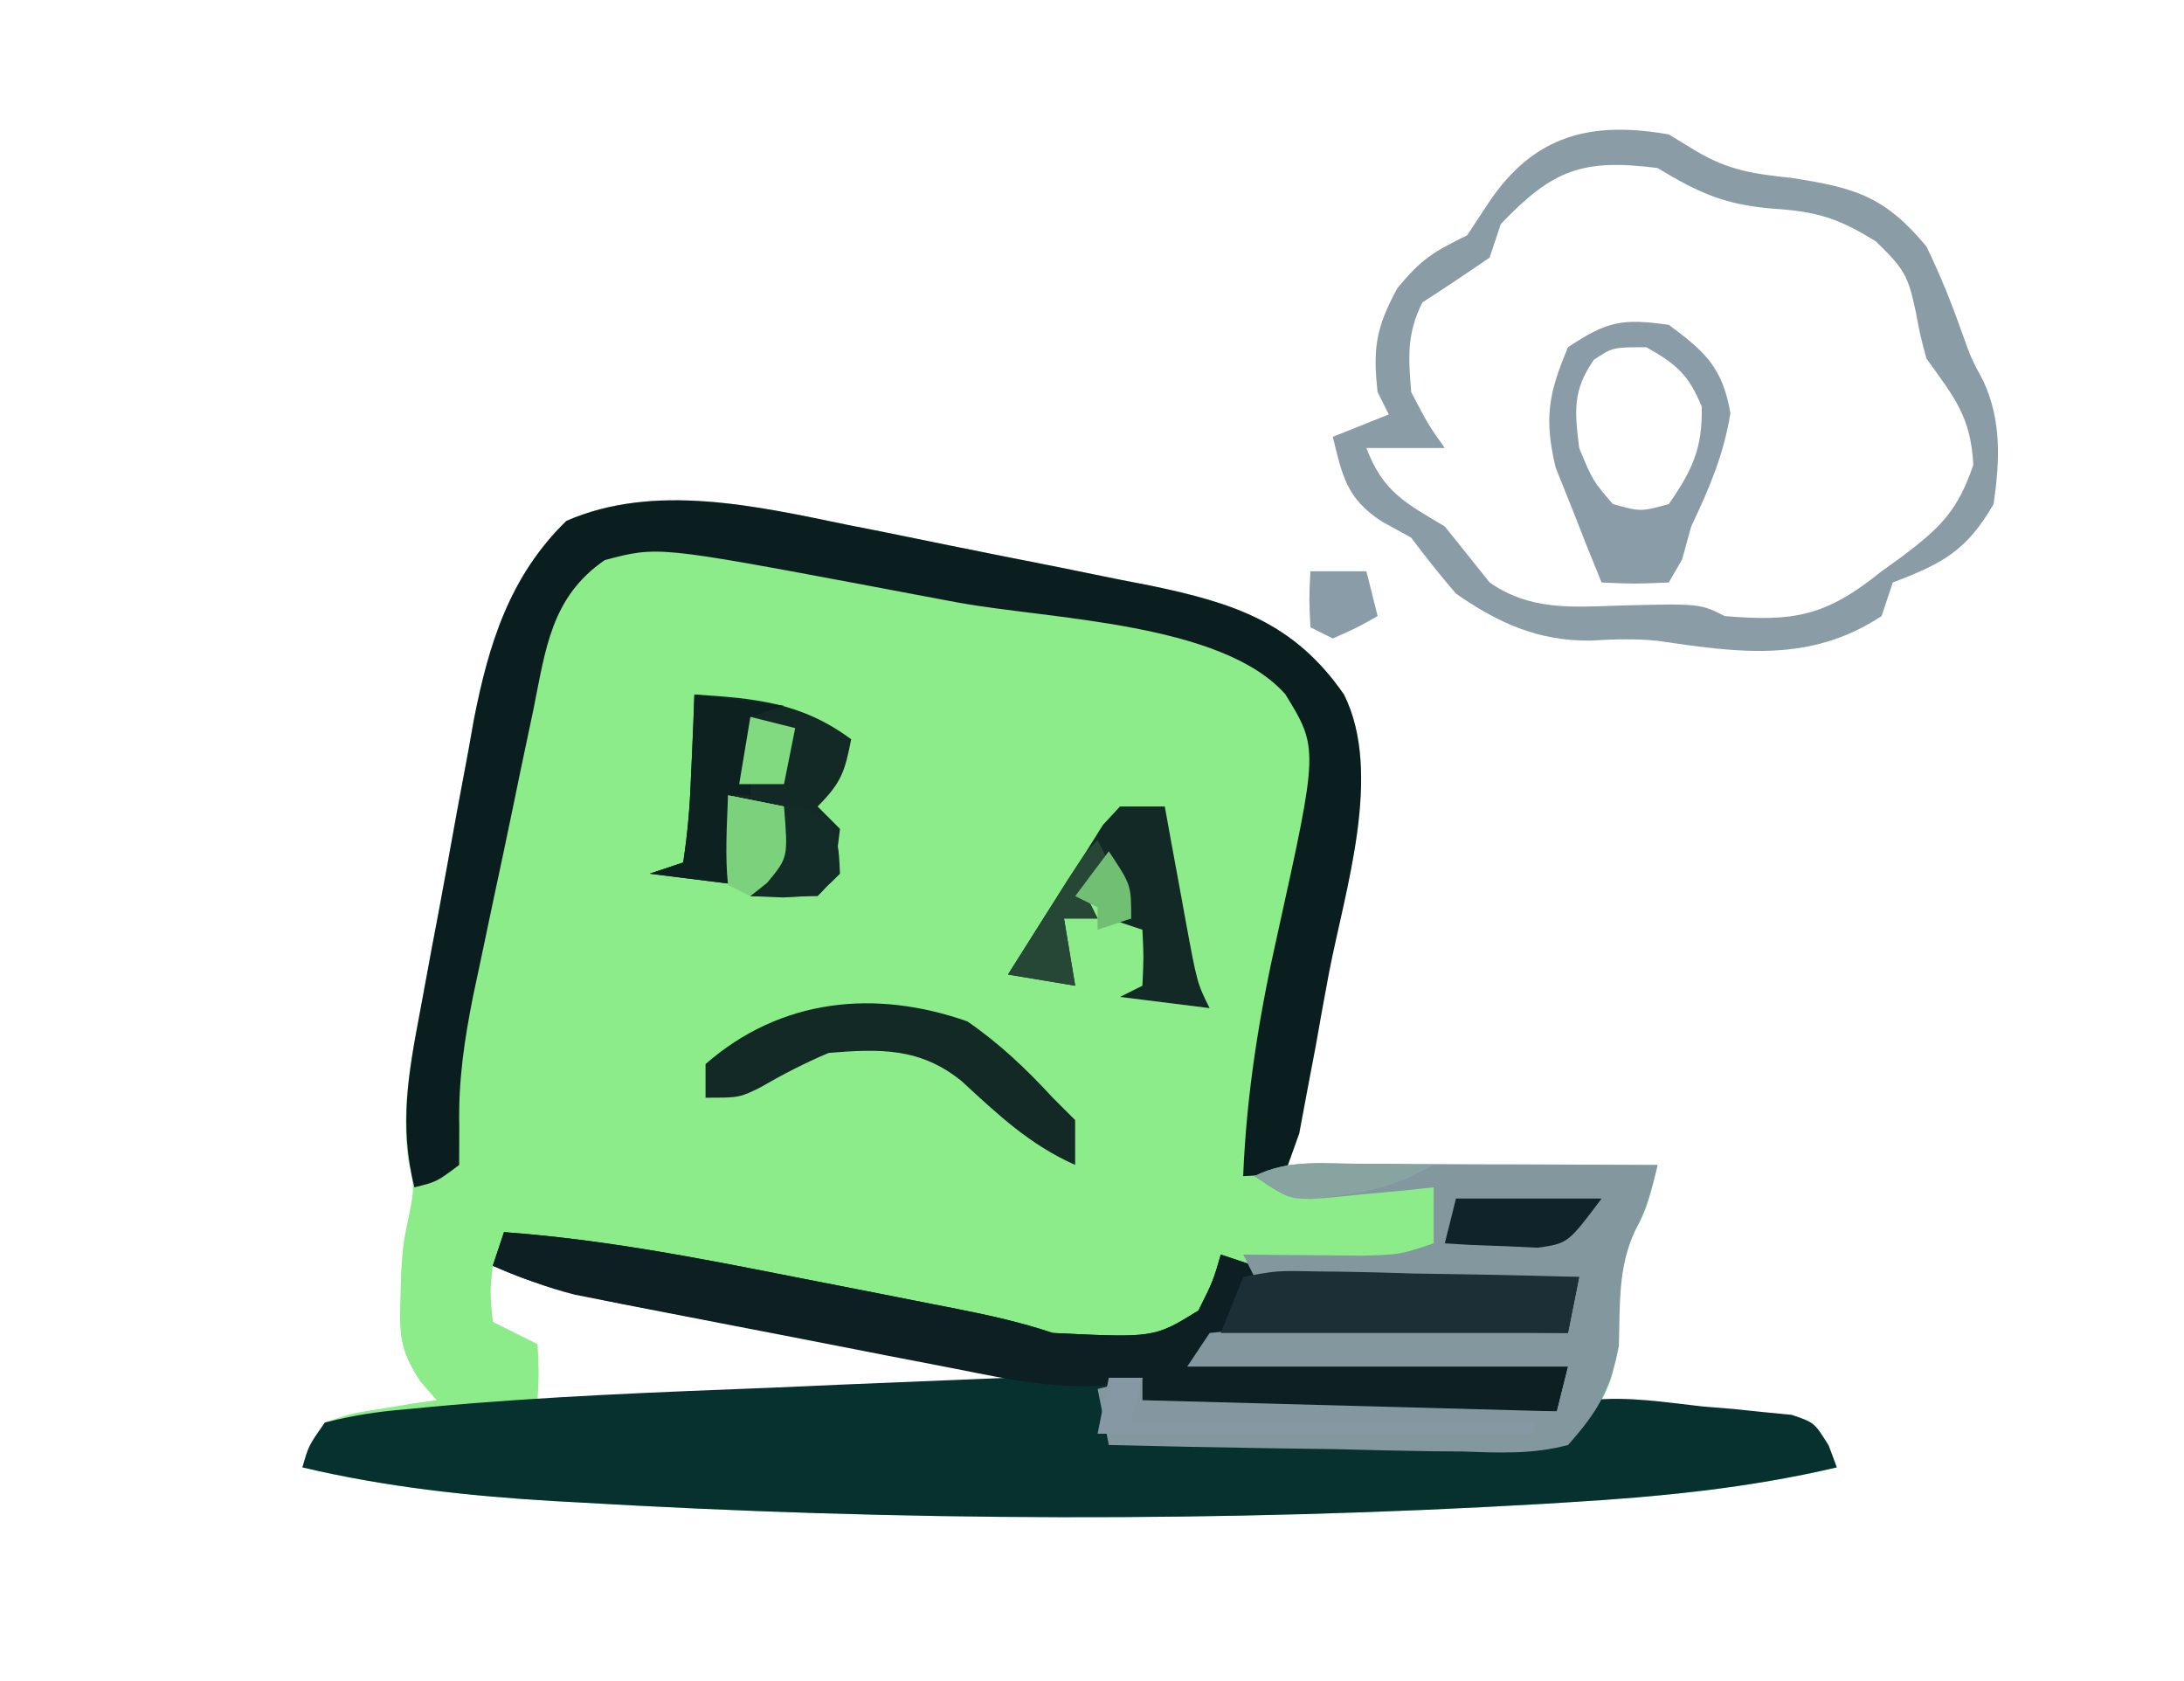
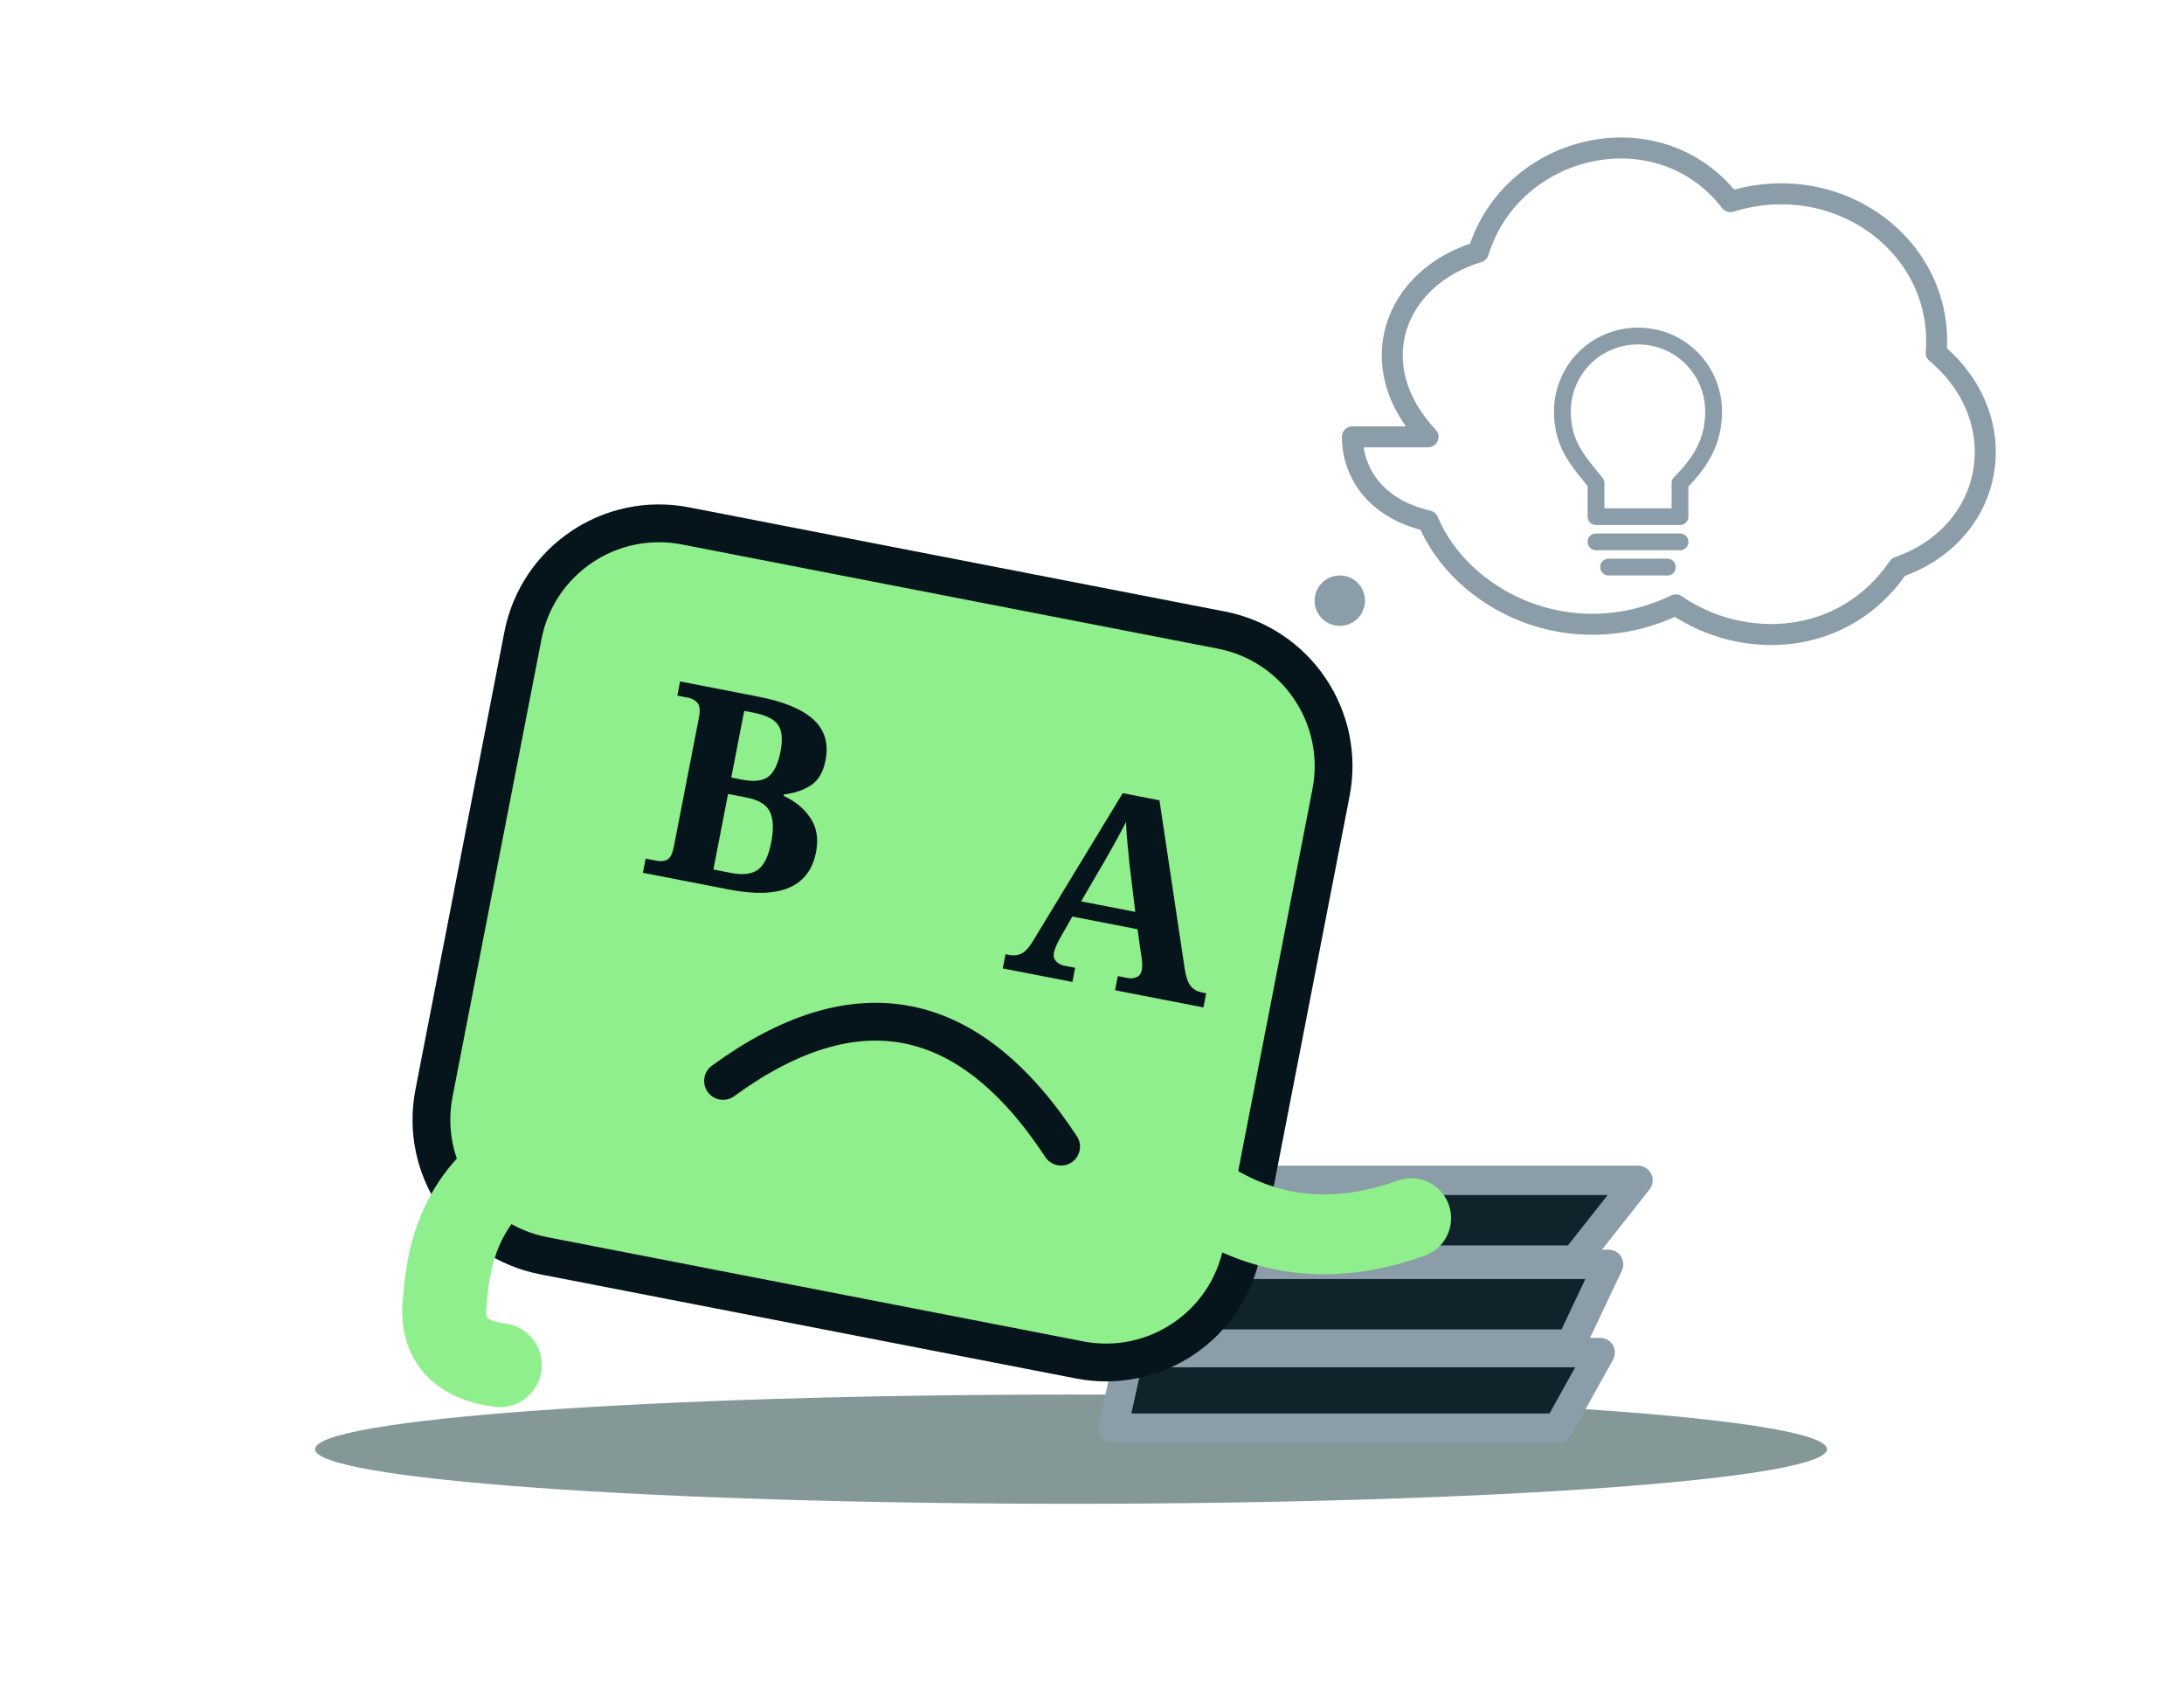
- <svg xmlns="http://www.w3.org/2000/svg" viewBox="0 0 195 150" fill="none">
-   <path d="M0 0 C0.97 0.19 1.94 0.39 2.94 0.58 C4.97 0.99 6.99 1.4 9.02 1.82 C12.11 2.45 15.21 3.06 18.31 3.67 C20.29 4.07 22.27 4.47 24.25 4.88 C25.17 5.06 26.09 5.24 27.03 5.42 C34.42 6.96 39.83 8.69 44.29 15.14 C48.06 22.67 43.88 34.42 42.29 42.2 C41.3 47.13 40.31 52.06 39.29 57.14 C50.18 57.14 61.07 57.14 72.29 57.14 C71.29 61.14 71.29 61.14 70.27 63.04 C69.05 65.66 68.91 67.89 68.73 70.76 C68.39 75.94 68.39 75.94 67.29 78.14 C67.86 78.18 68.42 78.22 69.01 78.26 C71.56 78.45 74.11 78.67 76.67 78.89 C77.56 78.95 78.45 79.01 79.36 79.07 C80.21 79.15 81.06 79.23 81.94 79.31 C82.73 79.37 83.51 79.43 84.32 79.5 C86.29 80.14 86.29 80.14 87.56 82.19 C87.81 82.83 88.05 83.47 88.29 84.14 C80.33 86.01 72.45 86.77 64.29 87.26 C63.61 87.3 62.92 87.35 62.21 87.39 C33.5 89.07 4.5 88.95 -24.21 87.26 C-24.89 87.22 -25.58 87.18 -26.28 87.14 C-33.9 86.69 -41.27 85.9 -48.71 84.14 C-47.86 82.19 -47.86 82.19 -46.71 80.14 C-44.32 79.31 -44.32 79.31 -41.58 78.89 C-40.67 78.74 -39.76 78.59 -38.82 78.43 C-38.13 78.34 -37.43 78.24 -36.71 78.14 C-37.2 77.58 -37.69 77.02 -38.19 76.45 C-39.96 73.74 -40.06 72.39 -39.96 69.2 C-39.93 68.32 -39.91 67.44 -39.88 66.53 C-39.71 64.14 -39.71 64.14 -39.14 61.39 C-38.71 59.14 -38.71 59.14 -39.27 56.6 C-39.85 51.98 -39.06 47.98 -38.2 43.43 C-38.03 42.5 -37.86 41.57 -37.68 40.62 C-37.32 38.66 -36.96 36.71 -36.58 34.75 C-36.02 31.78 -35.49 28.81 -34.95 25.83 C-34.6 23.93 -34.24 22.02 -33.88 20.11 C-33.73 19.23 -33.57 18.35 -33.41 17.45 C-32.08 10.63 -30.2 4.57 -25.14 -0.36 C-17.28 -3.79 -8.15 -1.68 0 0 Z M-31.71 66.14 C-31.96 68.51 -31.96 68.51 -31.71 71.14 C-31.38 71.3 -31.38 71.3 -29.71 72.14 C-29.05 72.47 -28.39 72.8 -27.71 73.14 C-27.58 75.7 -27.58 75.7 -27.71 78.14 C-11.69 78.33 4.29 77.73 20.29 77.14 C20.29 76.81 20.29 76.48 20.29 76.14 C19.72 76.03 19.14 75.92 18.54 75.8 C12.52 74.65 6.51 73.5 0.49 72.35 C-1.76 71.92 -4 71.49 -6.25 71.06 C-9.48 70.44 -12.71 69.82 -15.94 69.2 C-16.94 69.01 -17.94 68.82 -18.97 68.62 C-19.92 68.44 -20.86 68.26 -21.82 68.08 C-22.65 67.92 -23.47 67.76 -24.32 67.6 C-26.79 67.12 -29.25 66.63 -31.71 66.14 Z " fill="#8DEC8A" transform="translate(75.70703,46.86328)" />
-   <path d="M0 0 C8.8 0.64 17.33 2.3 25.97 4.01 C28.46 4.5 30.94 4.99 33.43 5.47 C35.01 5.78 36.6 6.09 38.18 6.41 C38.55 6.48 38.55 6.48 40.43 6.85 C43.36 7.43 46.16 8.05 49 9 C58.05 9.44 58.05 9.44 62 7 C63.31 4.37 63.31 4.37 64 2 C64.99 2.33 65.98 2.66 67 3 C69.21 3.15 71.42 3.25 73.64 3.32 C74.94 3.36 76.23 3.4 77.57 3.44 C78.94 3.48 80.32 3.52 81.69 3.56 C83.07 3.61 84.45 3.65 85.84 3.69 C89.23 3.8 92.61 3.9 96 4 C95.67 5.65 95.34 7.3 95 9 C94.52 9.01 94.52 9.01 92.08 9.08 C88.51 9.17 84.95 9.27 81.38 9.37 C79.84 9.42 78.29 9.46 76.75 9.5 C74.53 9.55 72.31 9.62 70.1 9.68 C69.4 9.7 68.71 9.72 67.99 9.73 C63.11 9.89 63.11 9.89 62 11 C67.44 11.16 67.44 11.16 95 12 C94.67 13.32 94.34 14.64 94 16 C81.46 16 68.92 16 56 16 C56.33 15.01 56.66 14.02 57 13 C56.01 13.33 55.02 13.66 54 14 C54 15.32 54 16.64 54 18 C59.8 18.07 65.6 18.13 71.41 18.16 C73.38 18.18 75.36 18.2 77.33 18.23 C80.17 18.26 83 18.28 85.84 18.29 C86.72 18.31 87.61 18.32 88.52 18.34 C88.93 18.34 88.93 18.34 91.01 18.34 C91.37 18.34 91.37 18.34 93.2 18.36 C95 18 95 18 97 15 C100.34 14.64 103.67 15.19 107 15.56 C107.46 15.6 107.46 15.6 109.81 15.79 C110.7 15.88 111.59 15.97 112.5 16.07 C112.91 16.11 112.91 16.11 114.97 16.31 C117 17 117 17 118.28 19.06 C118.4 19.38 118.4 19.38 119 21 C111.04 22.87 103.15 23.63 95 24.12 C94.31 24.17 93.63 24.21 92.92 24.25 C64.21 25.93 35.2 25.81 6.5 24.12 C5.82 24.09 5.13 24.05 4.42 24.01 C-3.2 23.55 -10.56 22.76 -18 21 C-17.45 19.07 -17.45 19.07 -16 17 C-13.49 16.36 -11.37 16.03 -8.82 15.82 C-8.07 15.75 -7.33 15.67 -6.56 15.6 C3.62 14.66 13.85 14.28 24.06 13.88 C26.1 13.79 28.15 13.7 30.19 13.61 C35.13 13.4 40.06 13.2 45 13 C43.78 12.77 42.57 12.54 41.32 12.3 C36.8 11.43 32.28 10.56 27.76 9.69 C25.8 9.32 23.85 8.94 21.89 8.57 C19.08 8.03 16.27 7.49 13.46 6.95 C12.59 6.78 11.71 6.62 10.82 6.45 C6.68 5.64 2.86 4.78 -1 3 C-0.67 2.01 -0.34 1.02 0 0 Z " fill="#07312F" transform="translate(45,110)" />
-   <path d="M0 0 C0.97 0.19 1.94 0.39 2.94 0.58 C4.97 0.99 6.99 1.4 9.02 1.82 C12.11 2.45 15.21 3.06 18.31 3.67 C20.29 4.07 22.27 4.47 24.25 4.88 C25.17 5.06 26.09 5.24 27.03 5.42 C34.42 6.96 39.83 8.69 44.29 15.14 C47.8 22.16 44.38 32.6 42.95 40.01 C42.54 42.16 42.16 44.31 41.78 46.47 C41.52 47.84 41.26 49.21 41 50.57 C40.88 51.19 40.88 51.19 40.3 54.32 C39.97 55.25 39.63 56.18 39.29 57.14 C37.19 58.05 37.19 58.05 35.29 58.14 C35.59 50.73 36.73 43.72 38.36 36.51 C42.02 19.94 42.02 19.94 39.05 15.11 C33.34 8.69 18.06 8.44 9.78 6.92 C7.23 6.45 4.69 5.96 2.14 5.48 C-17 1.89 -17 1.89 -21.71 3.14 C-26.49 6.42 -26.99 11.08 -28.07 16.43 C-28.26 17.34 -28.45 18.25 -28.65 19.18 C-29.06 21.1 -29.46 23.02 -29.85 24.94 C-30.45 27.87 -31.08 30.78 -31.7 33.7 C-32.1 35.57 -32.49 37.44 -32.88 39.31 C-33.06 40.17 -33.25 41.04 -33.44 41.93 C-34.24 45.91 -34.79 49.59 -34.7 53.66 C-34.7 54.81 -34.7 55.95 -34.71 57.14 C-36.71 58.64 -36.71 58.64 -38.71 59.14 C-40.09 53.57 -39.24 48.95 -38.2 43.43 C-38.03 42.5 -37.86 41.57 -37.68 40.62 C-37.32 38.66 -36.96 36.71 -36.58 34.75 C-36.02 31.78 -35.49 28.81 -34.95 25.83 C-34.6 23.93 -34.24 22.02 -33.88 20.11 C-33.73 19.23 -33.57 18.35 -33.41 17.45 C-32.08 10.63 -30.2 4.57 -25.14 -0.36 C-17.28 -3.79 -8.15 -1.68 0 0 Z " fill="#0B1E1F" transform="translate(75.70703,46.86328)" />
-   <path d="M0 0 C8.8 0.64 17.33 2.3 25.97 4.01 C28.46 4.5 30.94 4.99 33.43 5.47 C35.01 5.78 36.6 6.09 38.18 6.41 C38.55 6.48 38.55 6.48 40.43 6.85 C43.36 7.43 46.16 8.05 49 9 C58.05 9.44 58.05 9.44 62 7 C63.31 4.38 63.31 4.38 64 2 C64.99 2.33 65.98 2.66 67 3 C69.21 3.15 71.42 3.25 73.64 3.32 C74.94 3.36 76.23 3.4 77.57 3.44 C78.94 3.48 80.32 3.52 81.69 3.56 C83.07 3.61 84.45 3.65 85.84 3.69 C89.23 3.8 92.61 3.9 96 4 C95.67 5.65 95.34 7.3 95 9 C94.52 9.01 94.52 9.01 92.08 9.08 C88.51 9.17 84.95 9.27 81.38 9.37 C79.84 9.42 78.29 9.46 76.75 9.5 C74.53 9.55 72.31 9.62 70.1 9.68 C69.4 9.7 68.71 9.72 67.99 9.73 C63.11 9.89 63.11 9.89 62 11 C67.44 11.16 67.44 11.16 95 12 C94.67 13.32 94.34 14.64 94 16 C81.46 16 68.92 16 56 16 C56.33 15.01 56.66 14.02 57 13 C56.23 13.2 55.46 13.4 54.67 13.61 C49.64 14.14 45.24 13.18 40.31 12.2 C39.8 12.1 39.8 12.1 37.21 11.6 C35.05 11.19 32.9 10.77 30.74 10.34 C27.45 9.69 24.15 9.06 20.85 8.42 C18.76 8.02 16.66 7.61 14.56 7.2 C14.07 7.1 14.07 7.1 11.58 6.62 C10.66 6.44 9.74 6.26 8.79 6.07 C7.98 5.91 7.18 5.75 6.35 5.59 C3.78 4.95 1.43 4.03 -1 3 C-0.67 2.01 -0.34 1.02 0 0 Z " fill="#0D1F23" transform="translate(45,110)" />
-   <path d="M0 0 C0.38 0 0.38 0 2.28 0 C4.68 0.01 7.09 0.02 9.49 0.04 C11.12 0.04 12.75 0.04 14.38 0.05 C18.38 0.06 22.37 0.08 26.37 0.1 C25.86 2.27 25.4 4.04 24.33 6.01 C22.81 9.31 23.02 12.66 22.91 16.25 C22.17 20.16 21.03 22.11 18.37 25.1 C15.24 25.94 12.22 25.8 9.01 25.68 C8.56 25.68 8.56 25.68 6.27 25.66 C3.38 25.62 0.5 25.55 -2.38 25.47 C-4.34 25.44 -6.3 25.42 -8.25 25.39 C-13.05 25.32 -17.84 25.22 -22.63 25.1 C-22.96 23.45 -23.29 21.8 -23.63 20.1 C-22.31 19.77 -20.99 19.44 -19.63 19.1 C-19.63 19.76 -19.63 20.42 -19.63 21.1 C-13.53 21.26 -13.53 21.26 17.37 22.1 C17.7 20.78 18.03 19.46 18.37 18.1 C7.15 18.1 -4.07 18.1 -15.63 18.1 C-14.97 17.11 -14.31 16.12 -13.63 15.1 C-11.15 14.83 -8.92 14.75 -6.44 14.8 C-6.08 14.81 -6.08 14.81 -4.29 14.82 C-2.03 14.83 0.23 14.87 2.49 14.91 C4.02 14.93 5.56 14.94 7.09 14.95 C10.85 14.98 14.61 15.04 18.37 15.1 C18.7 13.45 19.03 11.8 19.37 10.1 C18.49 10.11 17.62 10.12 16.72 10.13 C13.49 10.16 10.26 10.19 7.03 10.21 C5.63 10.22 4.23 10.23 2.83 10.25 C0.82 10.27 -1.18 10.28 -3.19 10.29 C-4.4 10.3 -5.61 10.31 -6.86 10.32 C-7.32 10.29 -7.32 10.29 -9.63 10.1 C-9.96 9.44 -10.29 8.78 -10.63 8.1 C-10.14 8.1 -10.14 8.1 -7.68 8.13 C-6.4 8.14 -5.13 8.15 -3.82 8.16 C-3.19 8.17 -3.19 8.17 0.01 8.2 C3.37 8.1 3.37 8.1 6.37 7.1 C6.37 5.45 6.37 3.8 6.37 2.1 C5.46 2.19 4.56 2.29 3.63 2.39 C2.45 2.5 1.27 2.61 0.05 2.72 C-1.12 2.84 -2.29 2.95 -3.5 3.07 C-6.63 3.1 -6.63 3.1 -9.63 1.1 C-6.57 -0.44 -3.36 -0.02 0 0 Z " fill="#83979F" transform="translate(121.6328,103.9023)" />
-   <path d="M0 0 C0.8 0.48 1.59 0.97 2.41 1.47 C5.37 3.22 7.54 3.52 10.94 3.88 C16.65 4.76 19.28 5.53 23 10 C24.21 12.49 25.22 14.98 26.14 17.6 C27 20 27 20 28.09 22.03 C29.73 25.57 29.55 29.19 29 33 C26.6 37.18 24.38 38.34 20 40 C19.67 40.99 19.34 41.98 19 43 C12.57 47.23 6.2 46.26 -1 45.21 C-3.05 45 -4.95 45.07 -7 45.19 C-11.65 45.24 -15.21 43.63 -19 41 C-20.39 39.38 -21.73 37.71 -23 36 C-23.87 35.53 -24.73 35.05 -25.62 34.56 C-28.76 32.5 -29.13 30.56 -30 27 C-28.35 26.34 -26.7 25.68 -25 25 C-25.33 24.34 -25.66 23.68 -26 23 C-26.44 19.09 -26.14 17.25 -24.25 13.75 C-22.04 11.05 -20.97 10.48 -18 9 C-17.36 8.03 -16.72 7.06 -16.06 6.06 C-12.02 0.05 -6.96 -1.22 0 0 Z M-15 8 C-15.33 8.99 -15.66 9.98 -16 11 C-17.98 12.36 -19.98 13.7 -22 15 C-23.41 17.82 -23.25 19.87 -23 23 C-21.5 25.88 -21.5 25.88 -20 28 C-22.31 28 -24.62 28 -27 28 C-25.52 31.91 -23.51 32.91 -20 35 C-18.66 36.66 -17.33 38.33 -16 40 C-12.37 42.53 -8.62 42.2 -4.38 42.06 C2.76 41.88 2.76 41.88 5 43 C11.19 43.52 14.03 43.02 19 39 C19.62 38.55 20.25 38.11 20.89 37.64 C24.26 35.09 25.8 33.59 27.19 29.5 C26.96 25.17 25.5 23.5 23 20 C22.46 17.99 22.46 17.99 22.06 15.88 C21.37 12.62 21.05 12.04 18.5 9.56 C15.1 7.44 13.16 6.87 9.19 6.62 C4.93 6.25 2.65 5.21 -1 3 C-7.7 2.15 -10.35 3.13 -15 8 Z " fill="#8A9DA7" transform="translate(149,12)" />
-   <path d="M0 0 C5.38 0.34 9.53 0.69 14 4 C13.43 6.87 13.14 7.86 11 10 C11.66 10.66 12.32 11.32 13 12 C12.44 16.56 12.44 16.56 11 18 C9 18.04 7 18.04 5 18 C5.66 17.01 6.32 16.02 7 15 C7.38 13.34 7.73 11.68 8 10 C6.35 9.67 4.7 9.34 3 9 C3.33 11.64 3.66 14.28 4 17 C1.36 16.67 -1.28 16.34 -4 16 C-3.01 15.67 -2.02 15.34 -1 15 C-0.61 12.41 -0.4 10.04 -0.31 7.44 C-0.28 6.73 -0.24 6.02 -0.21 5.28 C-0.13 3.52 -0.06 1.76 0 0 Z " fill="#132925" transform="translate(62,62)" />
-   <path d="M0 0 C3.26 2.41 4.8 3.83 5.5 7.88 C4.9 11.62 3.62 14.58 2 18 C1.73 18.97 1.46 19.94 1.19 20.94 C0.8 21.62 0.4 22.3 0 23 C-3.07 23.13 -3.07 23.13 -6 23 C-6.9 20.82 -7.77 18.64 -8.62 16.44 C-9.11 15.22 -9.6 14 -10.1 12.75 C-11.15 8.36 -10.74 6.12 -9 2 C-5.48 -0.35 -4.14 -0.58 0 0 Z M-6.69 3.12 C-8.61 5.88 -8.4 7.71 -8 11 C-6.81 13.88 -6.81 13.88 -5 16 C-2.5 16.69 -2.5 16.69 0 16 C2.1 12.99 3.02 11 2.94 7.31 C1.79 4.47 0.66 3.49 -2 2 C-5 2 -5 2 -6.69 3.12 Z " fill="#8A9CA7" transform="translate(149,29)" />
-   <path d="M0 0 C2.98 -0.57 2.98 -0.57 6.76 -0.49 C7.42 -0.48 8.08 -0.47 8.77 -0.47 C10.89 -0.44 13.01 -0.38 15.12 -0.31 C16.56 -0.29 18 -0.26 19.43 -0.24 C22.96 -0.19 26.48 -0.1 30 0 C29.67 1.65 29.34 3.3 29 5 C18.77 5 8.54 5 -2 5 C-1.34 3.35 -0.68 1.7 0 0 Z " fill="#1C2F36" transform="translate(111,114)" />
-   <path d="M0 0 C2.91 2.01 5.23 4.22 7.62 6.81 C8.28 7.47 8.94 8.13 9.62 8.81 C9.62 10.13 9.62 11.45 9.62 12.81 C5.57 11.01 2.76 8.35 -0.47 5.37 C-4.17 2.34 -7.77 2.43 -12.38 2.81 C-14.54 3.72 -16.54 4.76 -18.58 5.94 C-20.38 6.81 -20.38 6.81 -23.38 6.81 C-23.38 5.82 -23.38 4.83 -23.38 3.81 C-16.66 -2.07 -8.21 -2.89 0 0 Z " fill="#122925" transform="translate(86.375,91.1875)" />
-   <path d="M0 0 C1.32 0 2.64 0 4 0 C4.2 1.13 4.41 2.26 4.62 3.43 C4.89 4.91 5.17 6.39 5.44 7.88 C5.57 8.62 5.71 9.37 5.85 10.14 C6.89 15.77 6.89 15.77 8 18 C5.36 17.67 2.72 17.34 0 17 C0.66 16.67 1.32 16.34 2 16 C2.12 13.44 2.12 13.44 2 11 C1.01 10.67 0.02 10.34 -1 10 C-0.34 10 0.32 10 1 10 C0.34 8.35 -0.32 6.7 -1 5 C-1.33 5.5 -1.33 5.5 -3 8 C-2.67 8.66 -2.34 9.32 -2 10 C-2.99 10 -3.98 10 -5 10 C-4.67 11.98 -4.34 13.96 -4 16 C-4.99 15.84 -4.99 15.84 -10 15 C-8.9 13.25 -7.79 11.5 -6.69 9.75 C-6.07 8.78 -5.46 7.8 -4.82 6.8 C-4.22 5.87 -3.62 4.95 -3 4 C-2.51 3.22 -2.02 2.44 -1.52 1.64 C-1.02 1.1 -0.52 0.56 0 0 Z " fill="#122925" transform="translate(100,72)" />
-   <path d="M0 0 C2.64 0.33 5.28 0.66 8 1 C7.01 1.33 6.02 1.66 5 2 C5 4.31 5 6.62 5 9 C4.34 9 3.68 9 3 9 C3.33 11.64 3.66 14.28 4 17 C1.36 16.67 -1.28 16.34 -4 16 C-3.01 15.67 -2.02 15.34 -1 15 C-0.61 12.41 -0.4 10.04 -0.31 7.44 C-0.28 6.73 -0.24 6.02 -0.21 5.28 C-0.13 3.52 -0.06 1.76 0 0 Z " fill="#0D2121" transform="translate(62,62)" />
-   <path d="M0 0 C0.99 0 1.98 0 3 0 C2.67 1.32 2.34 2.64 2 4 C13.88 4 25.76 4 38 4 C38 4.33 38 4.66 38 5 C25.13 5 12.26 5 -1 5 C-0.67 3.35 -0.34 1.7 0 0 Z " fill="#8598A3" transform="translate(99,123)" />
-   <path d="M0 0 C4.29 0 8.58 0 13 0 C10 4 10 4 7.3 4.39 C6.31 4.34 5.33 4.3 4.31 4.25 C3.32 4.21 2.32 4.18 1.3 4.14 C0.54 4.09 -0.22 4.05 -1 4 C-0.67 2.68 -0.34 1.36 0 0 Z " fill="#10232A" transform="translate(130,107)" />
-   <path d="M0 0 C1.94 0.19 1.94 0.19 4 1 C4.88 3.44 4.88 3.44 5 6 C3 8 3 8 -0.12 8.12 C-0.6 8.1 -0.6 8.1 -3 8 C-2.34 7.01 -1.68 6.02 -1 5 C-0.62 3.34 -0.27 1.68 0 0 Z " fill="#142C27" transform="translate(70,72)" />
-   <path d="M0 0 C0.83 0.17 0.83 0.17 5 1 C5.37 5.55 5.37 5.55 3.5 7.81 C3 8.2 2.51 8.6 2 9 C1.34 8.67 0.68 8.34 0 8 C-0.28 5.32 -0.09 2.7 0 0 Z " fill="#7CD17C" transform="translate(65,71)" />
-   <path d="M0 0 C1.28 0.01 2.56 0.02 3.88 0.03 C4.87 0.04 5.86 0.05 6.88 0.06 C4 1.66 1.58 2.44 -1.69 2.81 C-2.07 2.86 -2.07 2.86 -4 3.11 C-6.12 3.06 -6.12 3.06 -9.12 1.06 C-6.12 -0.44 -3.33 -0.03 0 0 Z " fill="#88A4A1" transform="translate(121.125,103.9375)" />
-   <path d="M0 0 C0.33 0.66 0.66 1.32 1 2 C0.67 2.5 0.67 2.5 -1 5 C-0.67 5.66 -0.34 6.32 0 7 C-0.99 7 -1.98 7 -3 7 C-2.67 8.98 -2.34 10.96 -2 13 C-2.99 12.84 -2.99 12.84 -8 12 C-6.86 10.19 -5.71 8.37 -4.56 6.56 C-4.24 6.06 -4.24 6.06 -2.63 3.5 C-1 1 -1 1 0 0 Z " fill="#264735" transform="translate(98,75)" />
-   <path d="M0 0 C1.65 0 3.3 0 5 0 C5.33 1.32 5.66 2.64 6 4 C4.12 5.06 4.12 5.06 2 6 C1.34 5.67 0.68 5.34 0 5 C-0.12 2.44 -0.12 2.44 0 0 Z " fill="#8A9CA8" transform="translate(117,51)" />
-   <path d="M0 0 C0.66 0.17 0.66 0.17 4 1 C3.67 2.65 3.34 4.3 3 6 C1.68 6 0.36 6 -1 6 C-0.67 4.02 -0.34 2.04 0 0 Z " fill="#81D980" transform="translate(67,64)" />
-   <path d="M0 0 C2 3 2 3 2 6 C1.01 6.33 0.02 6.66 -1 7 C-1 6.34 -1 5.68 -1 5 C-1.66 4.67 -2.32 4.34 -3 4 C-2.01 2.68 -1.02 1.36 0 0 Z " fill="#71BF73" transform="translate(99,76)" />
+ <svg xmlns="http://www.w3.org/2000/svg" viewBox="0 0 520 400" role="img" aria-label="Brain Assistant waiting for an idea">
+   <ellipse cx="255" cy="345" rx="180" ry="13" fill="#07312F" opacity=".5" />
+   <g fill="none" stroke="#8B9DA8" stroke-width="5" stroke-linecap="round" stroke-linejoin="round">
+     <path d="M340 104c-16-17-8-38 12-44 8-26 43-34 60-12 26-8 51 11 49 36 19 16 14 43-9 51-13 19-37 20-53 9-25 12-51-1-59-20-13-3-18-12-18-20z" />
+     <circle cx="303" cy="158" r="4" fill="#8B9DA8" stroke="none" />
+     <circle cx="319" cy="143" r="6" fill="#8B9DA8" stroke="none" />
+     <path d="M390 80c-10 0-18 8-18 18 0 8 4 12 8 17v8h20v-8c5-5 8-10 8-17 0-10-8-18-18-18zM380 129h20m-17 6h14" stroke-width="4" />
+   </g>
+   <g stroke="#8B9DA8" stroke-width="7" stroke-linejoin="round" stroke-linecap="round" fill="#10232A">
+     <path d="M278 281h112l-15 19H264z" />
+     <path d="M265 301h118l-9 19H265z" />
+     <path d="M269 322h112l-10 18H265z" />
+   </g>
+   <g transform="rotate(11 204 235)">
+     <rect x="110" y="135" width="196" height="177" rx="33" fill="#8FEF8C" stroke="#06151B" stroke-width="9" />
+     <text x="147" y="218" font-family="Georgia,serif" font-size="65" font-weight="bold" fill="#06151B">B</text>
+     <text x="237" y="224" font-family="Georgia,serif" font-size="65" font-weight="bold" fill="#06151B">A</text>
+     <path d="M177 263q40-43 82 0" fill="none" stroke="#06151B" stroke-width="9" stroke-linecap="round" />
+   </g>
+   <path d="M136 271q-28 8-30 38-2 14 13 16" fill="none" stroke="#8FEF8C" stroke-width="20" stroke-linecap="round" />
+   <path d="M290 287q21 12 46 3" fill="none" stroke="#8FEF8C" stroke-width="19" stroke-linecap="round" />
</svg>
